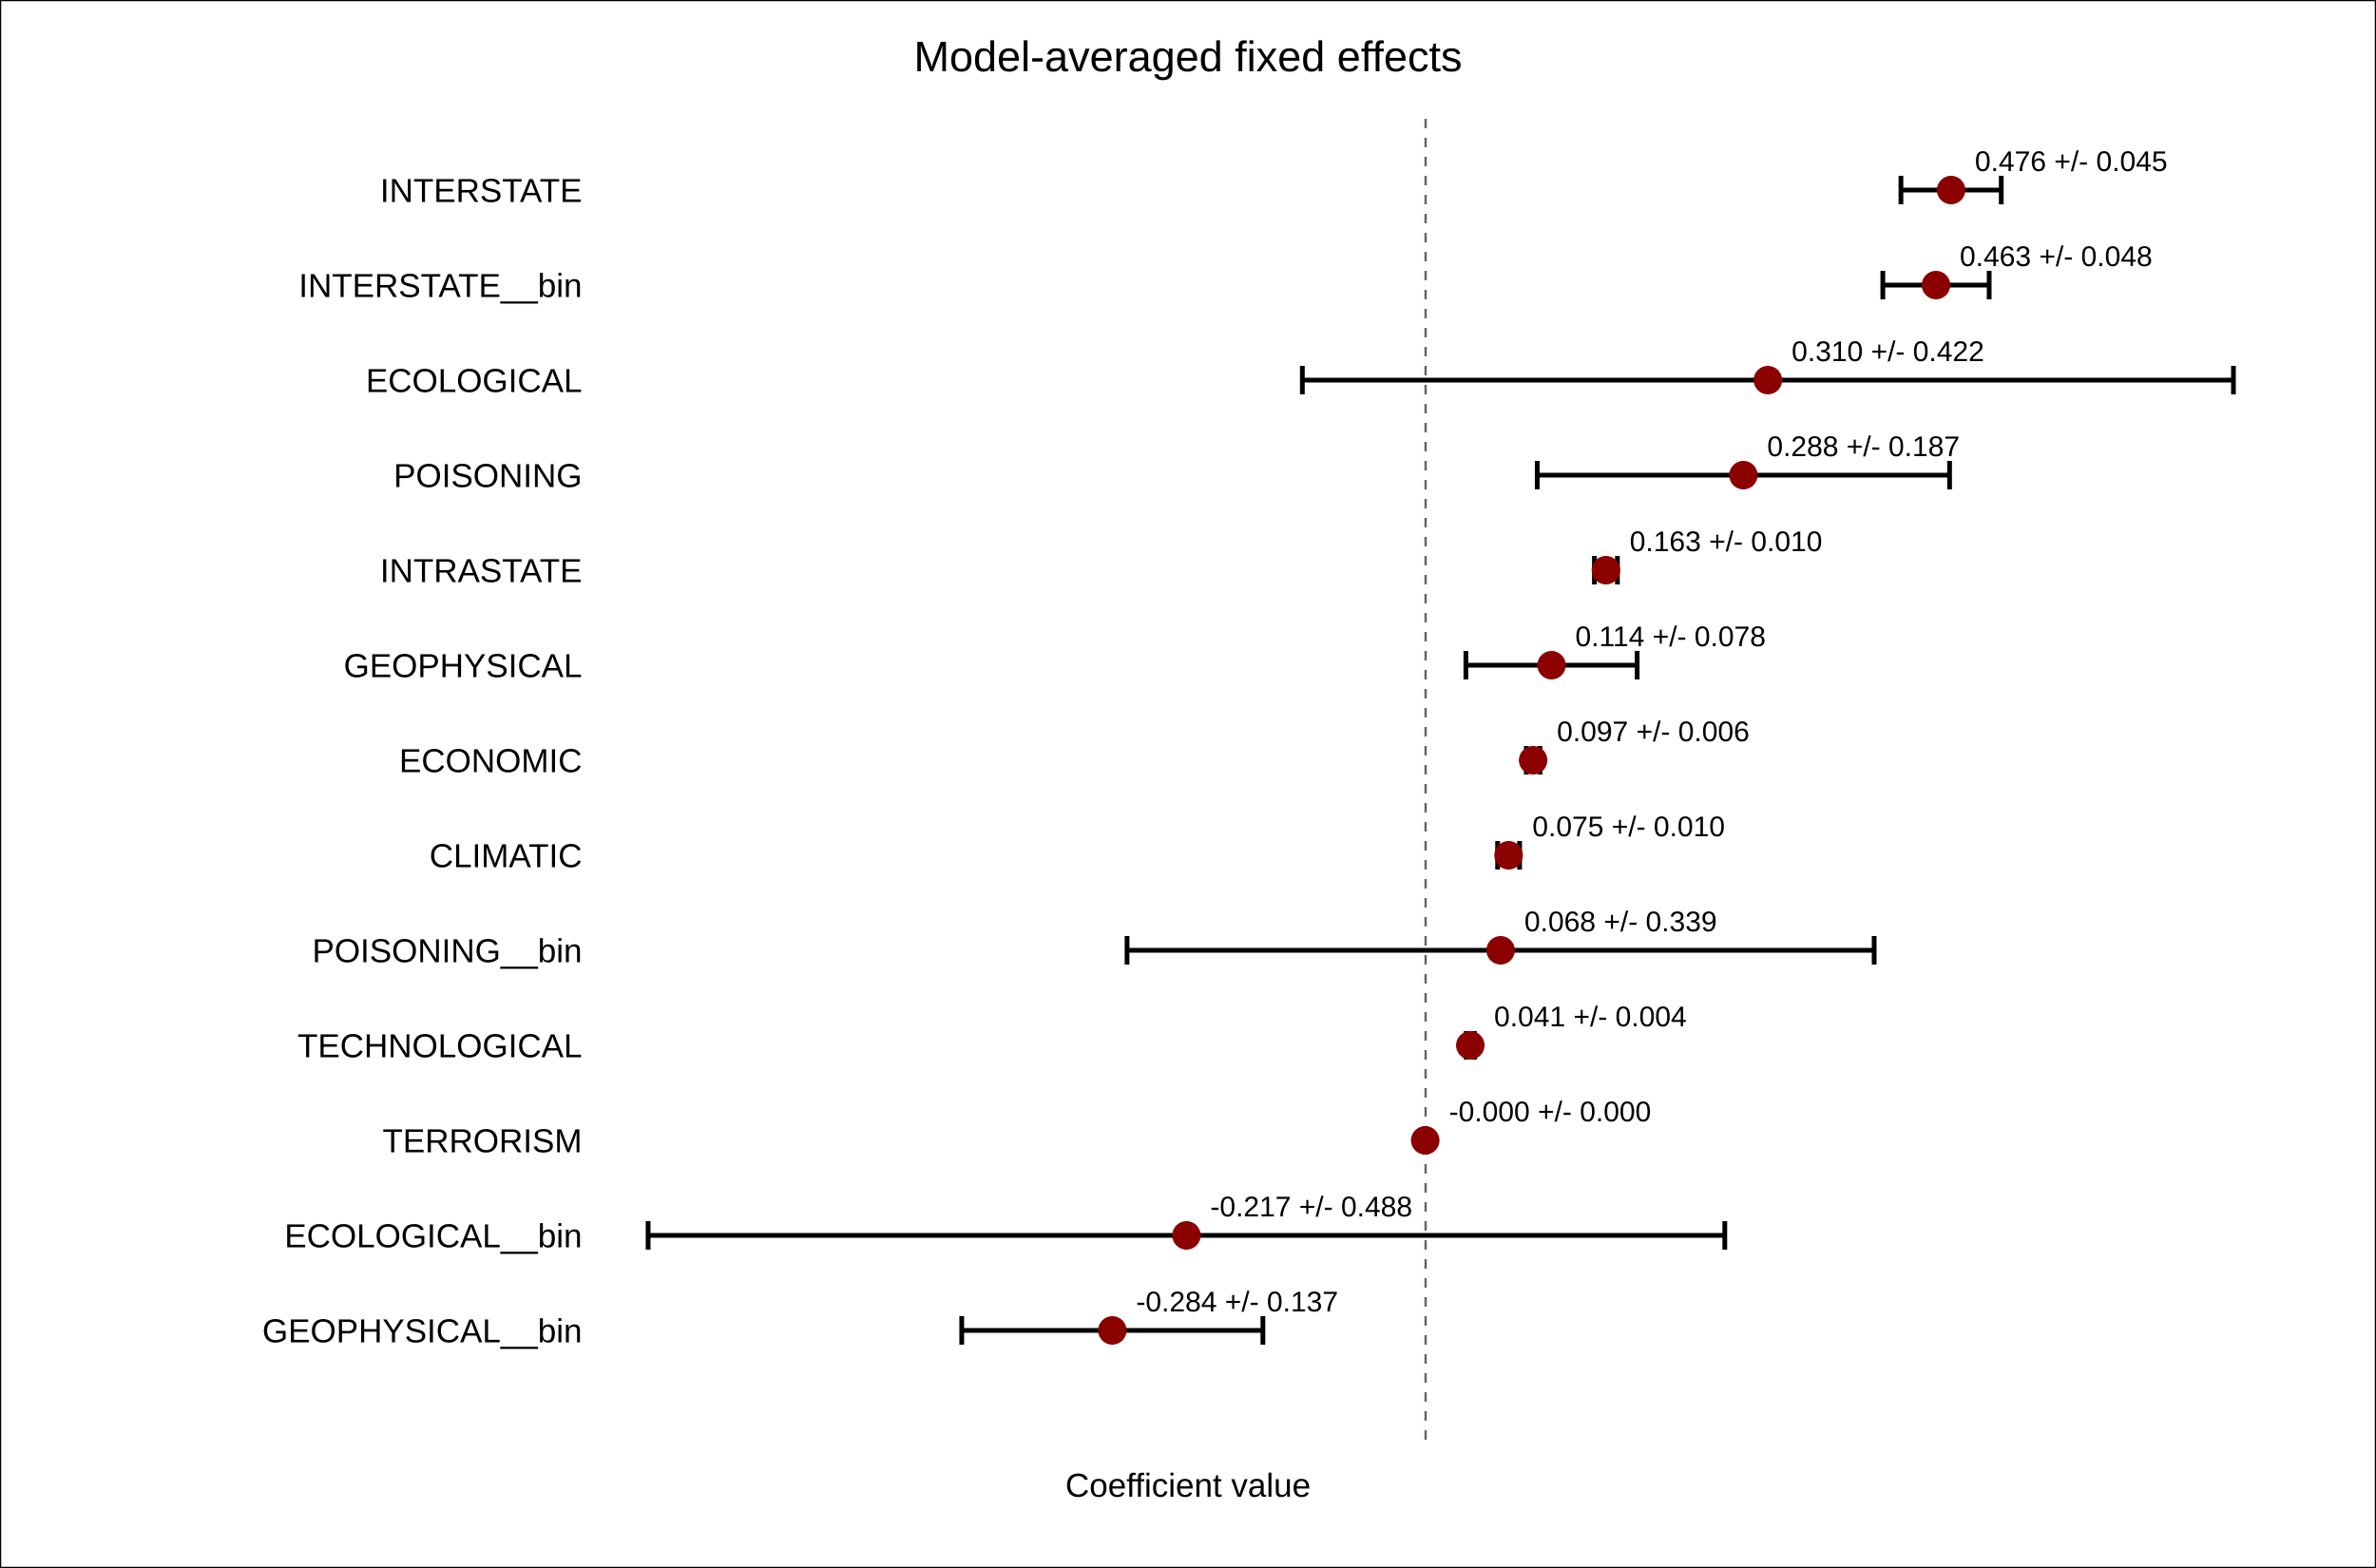
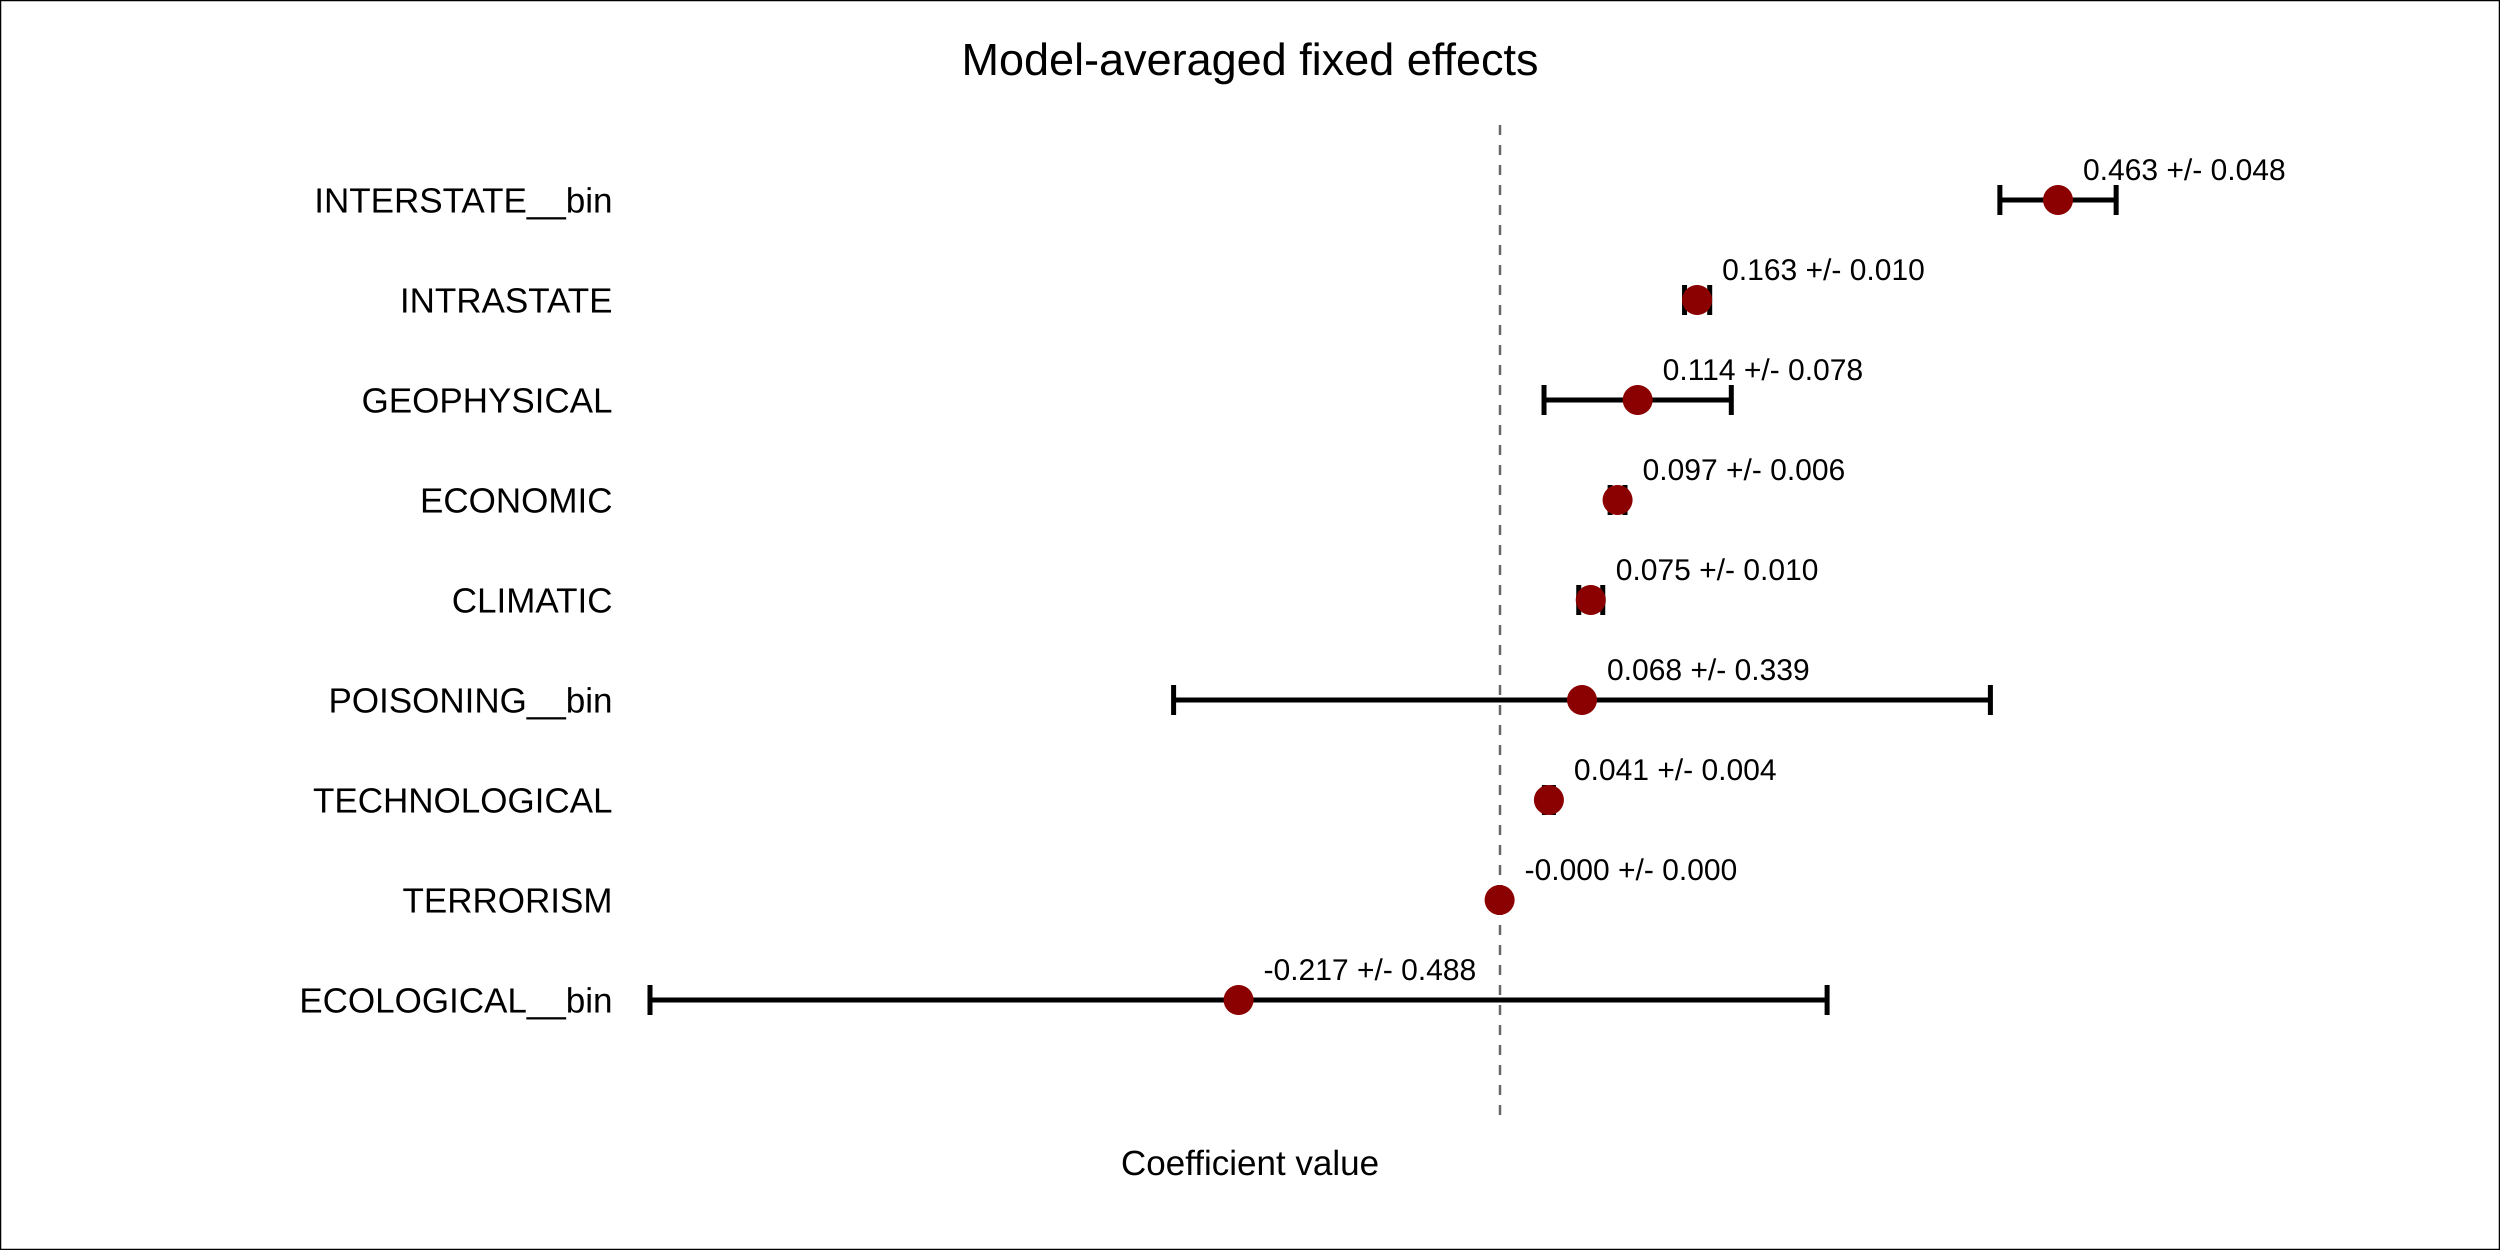
- <svg xmlns="http://www.w3.org/2000/svg" width="1000" height="660">
+ <svg xmlns="http://www.w3.org/2000/svg" width="1000" height="500">
  <style>
        text { font-family: Arial, sans-serif; }
    </style>
-   <rect x="0" y="0" width="1000" height="660" fill="white" stroke="black" stroke-width="1" />
-   <line x1="600.00" y1="50" x2="600.00" y2="610" stroke="#666" stroke-width="1" stroke-dasharray="4 4" />
+   <rect x="0" y="0" width="1000" height="500" fill="white" stroke="black" stroke-width="1" />
+   <line x1="600.00" y1="50" x2="600.00" y2="450" stroke="#666" stroke-width="1" stroke-dasharray="4 4" />
  <text x="500.0" y="30.0" text-anchor="middle" font-size="18">Model-averaged fixed effects</text>
-   <text x="500.0" y="630.0" text-anchor="middle" font-size="14">Coefficient value</text>
-   <text x="245" y="85" text-anchor="end" font-size="14">INTERSTATE</text>
-   <line x1="800.06" y1="80" x2="842.28" y2="80" stroke="#000" stroke-width="2" />
-   <line x1="800.06" y1="74" x2="800.06" y2="86" stroke="#000" stroke-width="2" />
-   <line x1="842.28" y1="74" x2="842.28" y2="86" stroke="#000" stroke-width="2" />
-   <circle cx="821.17" cy="80" r="6" fill="#8b0000" />
-   <text x="831.17" y="72" font-size="12">0.476 +/- 0.045</text>
-   <text x="245" y="125" text-anchor="end" font-size="14">INTERSTATE__bin</text>
-   <line x1="792.43" y1="120" x2="837.19" y2="120" stroke="#000" stroke-width="2" />
-   <line x1="792.43" y1="114" x2="792.43" y2="126" stroke="#000" stroke-width="2" />
-   <line x1="837.19" y1="114" x2="837.19" y2="126" stroke="#000" stroke-width="2" />
-   <circle cx="814.81" cy="120" r="6" fill="#8b0000" />
-   <text x="824.81" y="112" font-size="12">0.463 +/- 0.048</text>
-   <text x="245" y="165" text-anchor="end" font-size="14">ECOLOGICAL</text>
-   <line x1="548.12" y1="160" x2="940.00" y2="160" stroke="#000" stroke-width="2" />
-   <line x1="548.12" y1="154" x2="548.12" y2="166" stroke="#000" stroke-width="2" />
-   <line x1="940.00" y1="154" x2="940.00" y2="166" stroke="#000" stroke-width="2" />
-   <circle cx="744.06" cy="160" r="6" fill="#8b0000" />
-   <text x="754.06" y="152" font-size="12">0.310 +/- 0.422</text>
-   <text x="245" y="205" text-anchor="end" font-size="14">POISONING</text>
-   <line x1="646.98" y1="200" x2="820.53" y2="200" stroke="#000" stroke-width="2" />
-   <line x1="646.98" y1="194" x2="646.98" y2="206" stroke="#000" stroke-width="2" />
-   <line x1="820.53" y1="194" x2="820.53" y2="206" stroke="#000" stroke-width="2" />
-   <circle cx="733.75" cy="200" r="6" fill="#8b0000" />
-   <text x="743.75" y="192" font-size="12">0.288 +/- 0.187</text>
-   <text x="245" y="245" text-anchor="end" font-size="14">INTRASTATE</text>
-   <line x1="671.05" y1="240" x2="680.73" y2="240" stroke="#000" stroke-width="2" />
-   <line x1="671.05" y1="234" x2="671.05" y2="246" stroke="#000" stroke-width="2" />
-   <line x1="680.73" y1="234" x2="680.73" y2="246" stroke="#000" stroke-width="2" />
-   <circle cx="675.89" cy="240" r="6" fill="#8b0000" />
-   <text x="685.89" y="232" font-size="12">0.163 +/- 0.010</text>
-   <text x="245" y="285" text-anchor="end" font-size="14">GEOPHYSICAL</text>
-   <line x1="616.95" y1="280" x2="689.04" y2="280" stroke="#000" stroke-width="2" />
-   <line x1="616.95" y1="274" x2="616.95" y2="286" stroke="#000" stroke-width="2" />
-   <line x1="689.04" y1="274" x2="689.04" y2="286" stroke="#000" stroke-width="2" />
-   <circle cx="653.00" cy="280" r="6" fill="#8b0000" />
-   <text x="663.00" y="272" font-size="12">0.114 +/- 0.078</text>
-   <text x="245" y="325" text-anchor="end" font-size="14">ECONOMIC</text>
-   <line x1="642.40" y1="320" x2="648.12" y2="320" stroke="#000" stroke-width="2" />
-   <line x1="642.40" y1="314" x2="642.40" y2="326" stroke="#000" stroke-width="2" />
-   <line x1="648.12" y1="314" x2="648.12" y2="326" stroke="#000" stroke-width="2" />
-   <circle cx="645.26" cy="320" r="6" fill="#8b0000" />
-   <text x="655.26" y="312" font-size="12">0.097 +/- 0.006</text>
-   <text x="245" y="365" text-anchor="end" font-size="14">CLIMATIC</text>
-   <line x1="630.31" y1="360" x2="639.55" y2="360" stroke="#000" stroke-width="2" />
-   <line x1="630.31" y1="354" x2="630.31" y2="366" stroke="#000" stroke-width="2" />
-   <line x1="639.55" y1="354" x2="639.55" y2="366" stroke="#000" stroke-width="2" />
-   <circle cx="634.93" cy="360" r="6" fill="#8b0000" />
-   <text x="644.93" y="352" font-size="12">0.075 +/- 0.010</text>
-   <text x="245" y="405" text-anchor="end" font-size="14">POISONING__bin</text>
-   <line x1="474.35" y1="400" x2="788.79" y2="400" stroke="#000" stroke-width="2" />
-   <line x1="474.35" y1="394" x2="474.35" y2="406" stroke="#000" stroke-width="2" />
-   <line x1="788.79" y1="394" x2="788.79" y2="406" stroke="#000" stroke-width="2" />
-   <circle cx="631.57" cy="400" r="6" fill="#8b0000" />
-   <text x="641.57" y="392" font-size="12">0.068 +/- 0.339</text>
-   <text x="245" y="445" text-anchor="end" font-size="14">TECHNOLOGICAL</text>
-   <line x1="617.09" y1="440" x2="620.56" y2="440" stroke="#000" stroke-width="2" />
-   <line x1="617.09" y1="434" x2="617.09" y2="446" stroke="#000" stroke-width="2" />
-   <line x1="620.56" y1="434" x2="620.56" y2="446" stroke="#000" stroke-width="2" />
-   <circle cx="618.82" cy="440" r="6" fill="#8b0000" />
-   <text x="628.82" y="432" font-size="12">0.041 +/- 0.004</text>
-   <text x="245" y="485" text-anchor="end" font-size="14">TERRORISM</text>
-   <line x1="599.81" y1="480" x2="599.88" y2="480" stroke="#000" stroke-width="2" />
-   <line x1="599.81" y1="474" x2="599.81" y2="486" stroke="#000" stroke-width="2" />
-   <line x1="599.88" y1="474" x2="599.88" y2="486" stroke="#000" stroke-width="2" />
-   <circle cx="599.85" cy="480" r="6" fill="#8b0000" />
-   <text x="609.85" y="472" font-size="12">-0.000 +/- 0.000</text>
-   <text x="245" y="525" text-anchor="end" font-size="14">ECOLOGICAL__bin</text>
-   <line x1="272.78" y1="520" x2="725.92" y2="520" stroke="#000" stroke-width="2" />
-   <line x1="272.78" y1="514" x2="272.78" y2="526" stroke="#000" stroke-width="2" />
-   <line x1="725.92" y1="514" x2="725.92" y2="526" stroke="#000" stroke-width="2" />
-   <circle cx="499.35" cy="520" r="6" fill="#8b0000" />
-   <text x="509.35" y="512" font-size="12">-0.217 +/- 0.488</text>
-   <text x="245" y="565" text-anchor="end" font-size="14">GEOPHYSICAL__bin</text>
-   <line x1="404.77" y1="560" x2="531.53" y2="560" stroke="#000" stroke-width="2" />
-   <line x1="404.77" y1="554" x2="404.77" y2="566" stroke="#000" stroke-width="2" />
-   <line x1="531.53" y1="554" x2="531.53" y2="566" stroke="#000" stroke-width="2" />
-   <circle cx="468.15" cy="560" r="6" fill="#8b0000" />
-   <text x="478.15" y="552" font-size="12">-0.284 +/- 0.137</text>
+   <text x="500.0" y="470.0" text-anchor="middle" font-size="14">Coefficient value</text>
+   <text x="245" y="85" text-anchor="end" font-size="14">INTERSTATE__bin</text>
+   <line x1="799.95" y1="80" x2="846.46" y2="80" stroke="#000" stroke-width="2" />
+   <line x1="799.95" y1="74" x2="799.95" y2="86" stroke="#000" stroke-width="2" />
+   <line x1="846.46" y1="74" x2="846.46" y2="86" stroke="#000" stroke-width="2" />
+   <circle cx="823.20" cy="80" r="6" fill="#8b0000" />
+   <text x="833.20" y="72" font-size="12">0.463 +/- 0.048</text>
+   <text x="245" y="125" text-anchor="end" font-size="14">INTRASTATE</text>
+   <line x1="673.82" y1="120" x2="683.88" y2="120" stroke="#000" stroke-width="2" />
+   <line x1="673.82" y1="114" x2="673.82" y2="126" stroke="#000" stroke-width="2" />
+   <line x1="683.88" y1="114" x2="683.88" y2="126" stroke="#000" stroke-width="2" />
+   <circle cx="678.85" cy="120" r="6" fill="#8b0000" />
+   <text x="688.85" y="112" font-size="12">0.163 +/- 0.010</text>
+   <text x="245" y="165" text-anchor="end" font-size="14">GEOPHYSICAL</text>
+   <line x1="617.61" y1="160" x2="692.52" y2="160" stroke="#000" stroke-width="2" />
+   <line x1="617.61" y1="154" x2="617.61" y2="166" stroke="#000" stroke-width="2" />
+   <line x1="692.52" y1="154" x2="692.52" y2="166" stroke="#000" stroke-width="2" />
+   <circle cx="655.07" cy="160" r="6" fill="#8b0000" />
+   <text x="665.07" y="152" font-size="12">0.114 +/- 0.078</text>
+   <text x="245" y="205" text-anchor="end" font-size="14">ECONOMIC</text>
+   <line x1="644.05" y1="200" x2="650.00" y2="200" stroke="#000" stroke-width="2" />
+   <line x1="644.05" y1="194" x2="644.05" y2="206" stroke="#000" stroke-width="2" />
+   <line x1="650.00" y1="194" x2="650.00" y2="206" stroke="#000" stroke-width="2" />
+   <circle cx="647.03" cy="200" r="6" fill="#8b0000" />
+   <text x="657.03" y="192" font-size="12">0.097 +/- 0.006</text>
+   <text x="245" y="245" text-anchor="end" font-size="14">CLIMATIC</text>
+   <line x1="631.50" y1="240" x2="641.10" y2="240" stroke="#000" stroke-width="2" />
+   <line x1="631.50" y1="234" x2="631.50" y2="246" stroke="#000" stroke-width="2" />
+   <line x1="641.10" y1="234" x2="641.10" y2="246" stroke="#000" stroke-width="2" />
+   <circle cx="636.30" cy="240" r="6" fill="#8b0000" />
+   <text x="646.30" y="232" font-size="12">0.075 +/- 0.010</text>
+   <text x="245" y="285" text-anchor="end" font-size="14">POISONING__bin</text>
+   <line x1="469.44" y1="280" x2="796.16" y2="280" stroke="#000" stroke-width="2" />
+   <line x1="469.44" y1="274" x2="469.44" y2="286" stroke="#000" stroke-width="2" />
+   <line x1="796.16" y1="274" x2="796.16" y2="286" stroke="#000" stroke-width="2" />
+   <circle cx="632.80" cy="280" r="6" fill="#8b0000" />
+   <text x="642.80" y="272" font-size="12">0.068 +/- 0.339</text>
+   <text x="245" y="325" text-anchor="end" font-size="14">TECHNOLOGICAL</text>
+   <line x1="617.75" y1="320" x2="621.37" y2="320" stroke="#000" stroke-width="2" />
+   <line x1="617.75" y1="314" x2="617.75" y2="326" stroke="#000" stroke-width="2" />
+   <line x1="621.37" y1="314" x2="621.37" y2="326" stroke="#000" stroke-width="2" />
+   <circle cx="619.56" cy="320" r="6" fill="#8b0000" />
+   <text x="629.56" y="312" font-size="12">0.041 +/- 0.004</text>
+   <text x="245" y="365" text-anchor="end" font-size="14">TERRORISM</text>
+   <line x1="599.81" y1="360" x2="599.87" y2="360" stroke="#000" stroke-width="2" />
+   <line x1="599.81" y1="354" x2="599.81" y2="366" stroke="#000" stroke-width="2" />
+   <line x1="599.87" y1="354" x2="599.87" y2="366" stroke="#000" stroke-width="2" />
+   <circle cx="599.84" cy="360" r="6" fill="#8b0000" />
+   <text x="609.84" y="352" font-size="12">-0.000 +/- 0.000</text>
+   <text x="245" y="405" text-anchor="end" font-size="14">ECOLOGICAL__bin</text>
+   <line x1="260.00" y1="400" x2="730.84" y2="400" stroke="#000" stroke-width="2" />
+   <line x1="260.00" y1="394" x2="260.00" y2="406" stroke="#000" stroke-width="2" />
+   <line x1="730.84" y1="394" x2="730.84" y2="406" stroke="#000" stroke-width="2" />
+   <circle cx="495.42" cy="400" r="6" fill="#8b0000" />
+   <text x="505.42" y="392" font-size="12">-0.217 +/- 0.488</text>
</svg>
